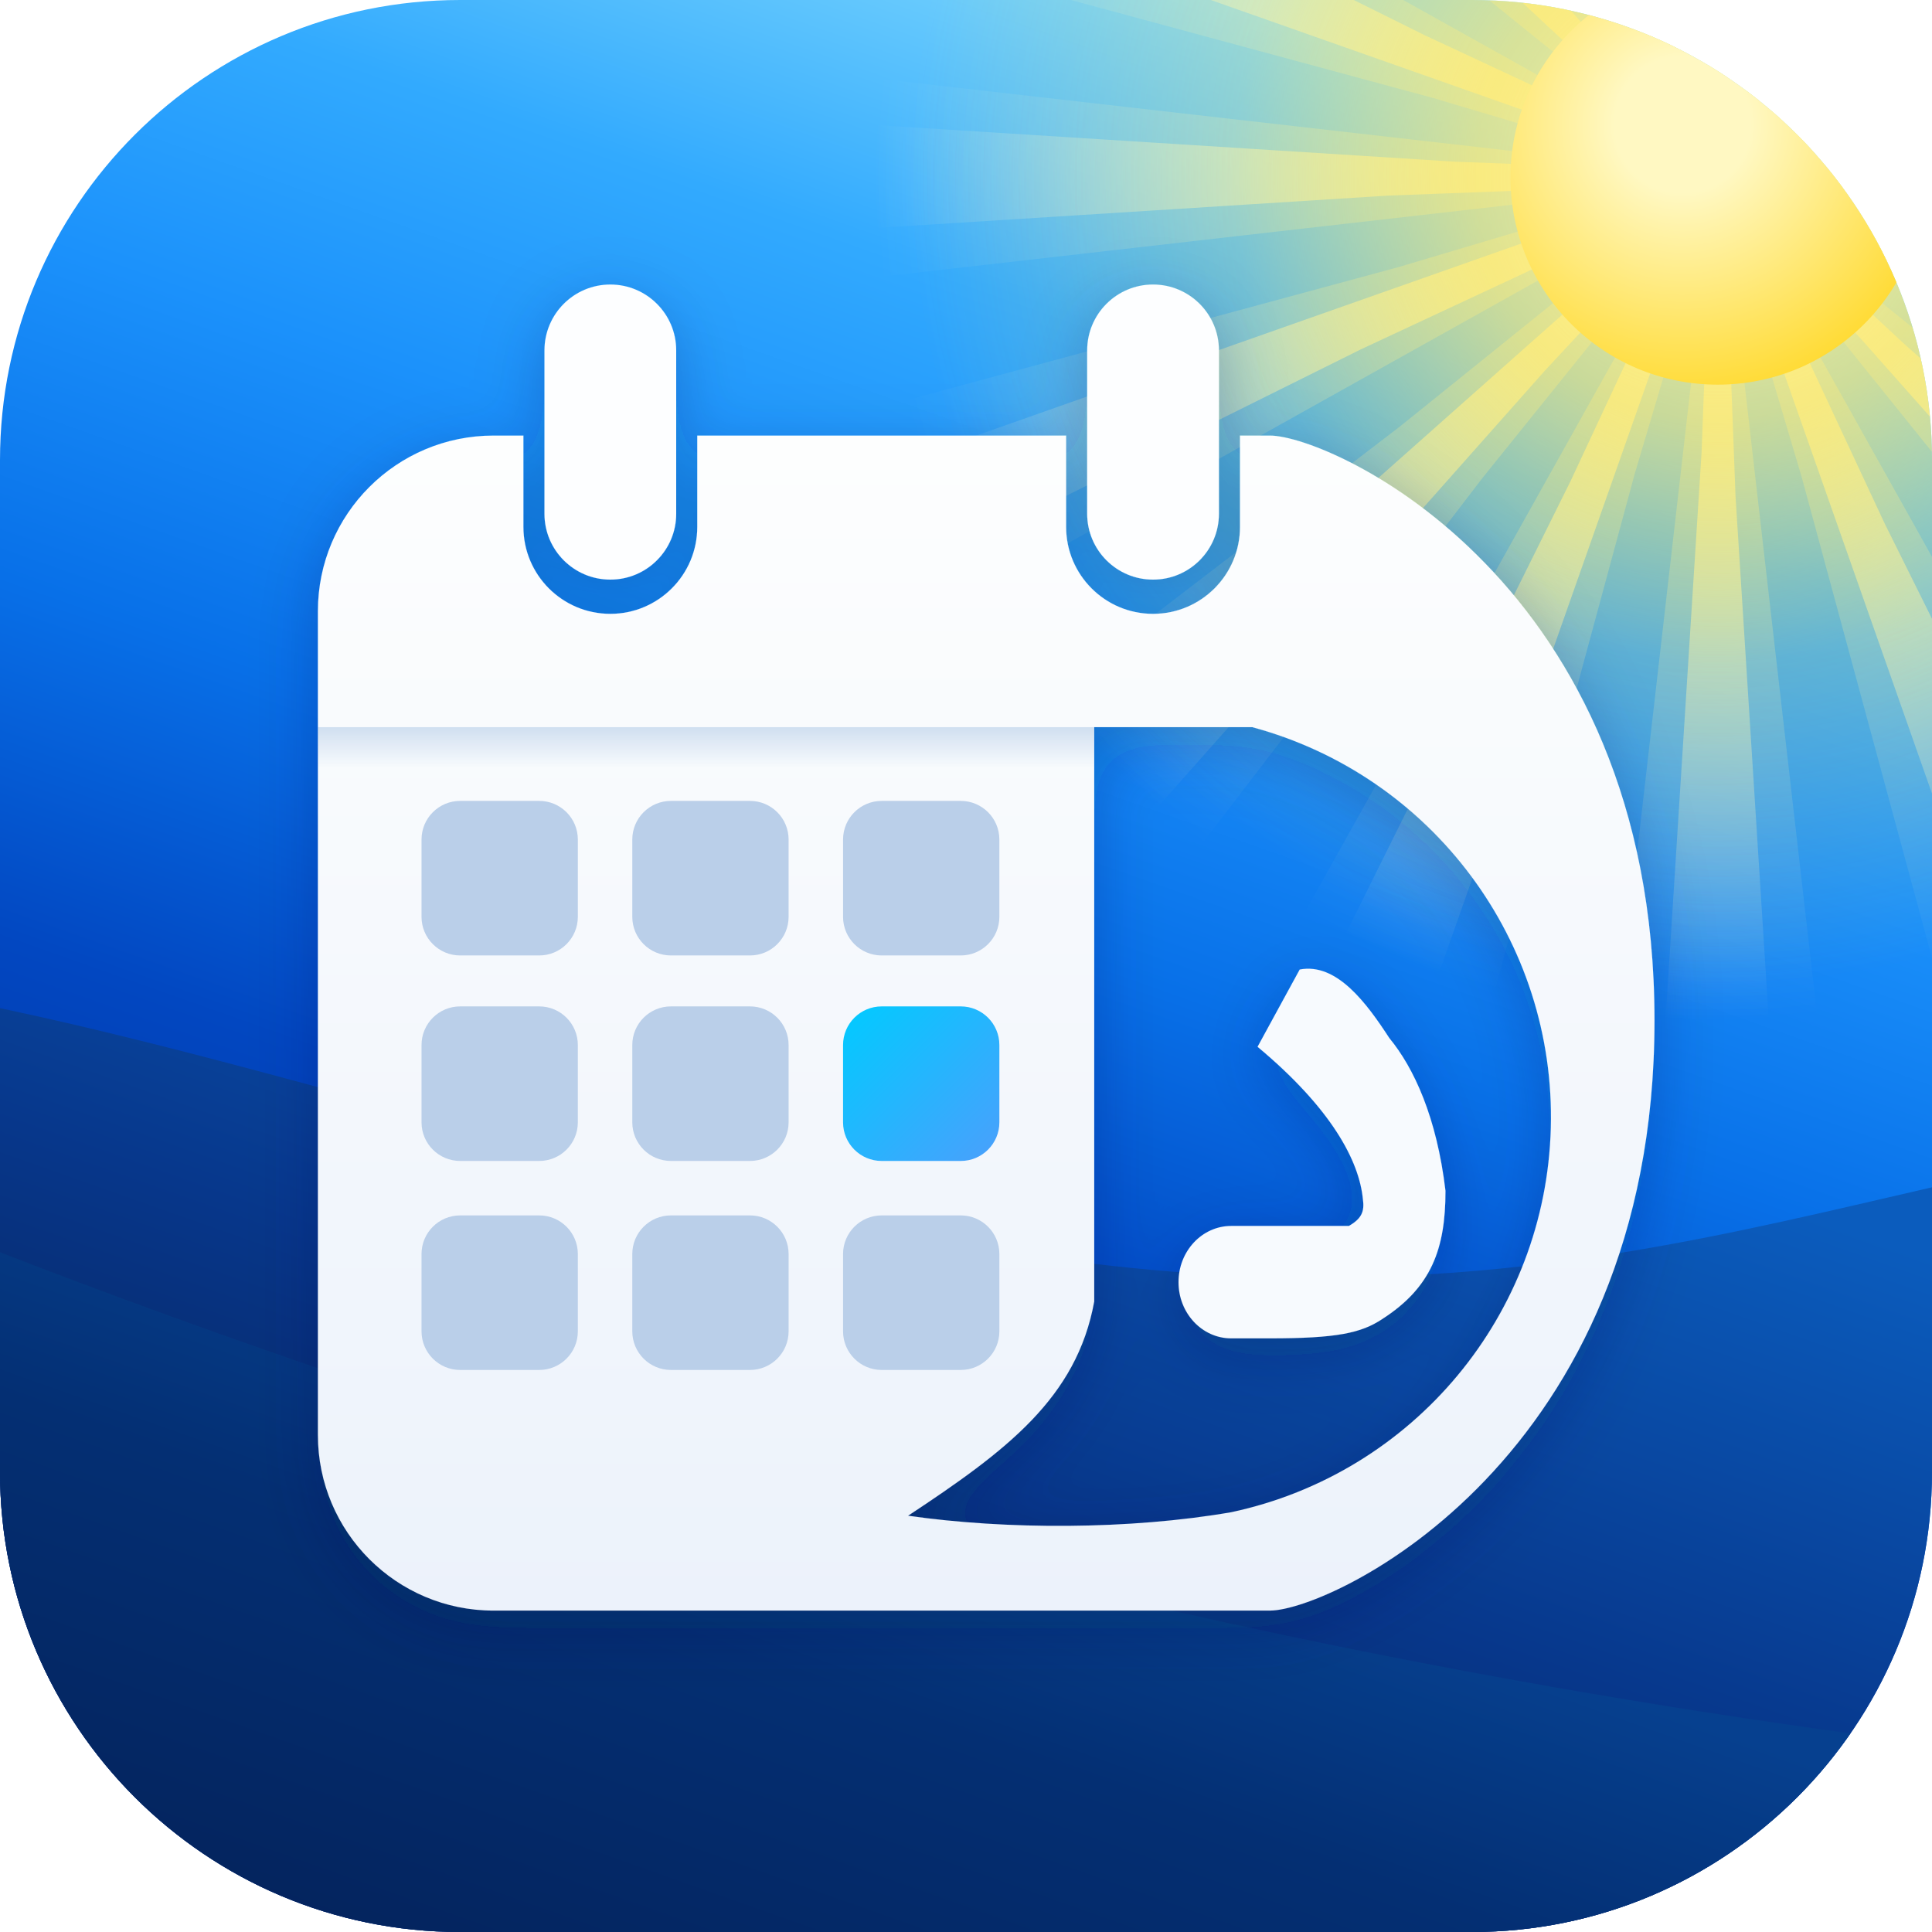
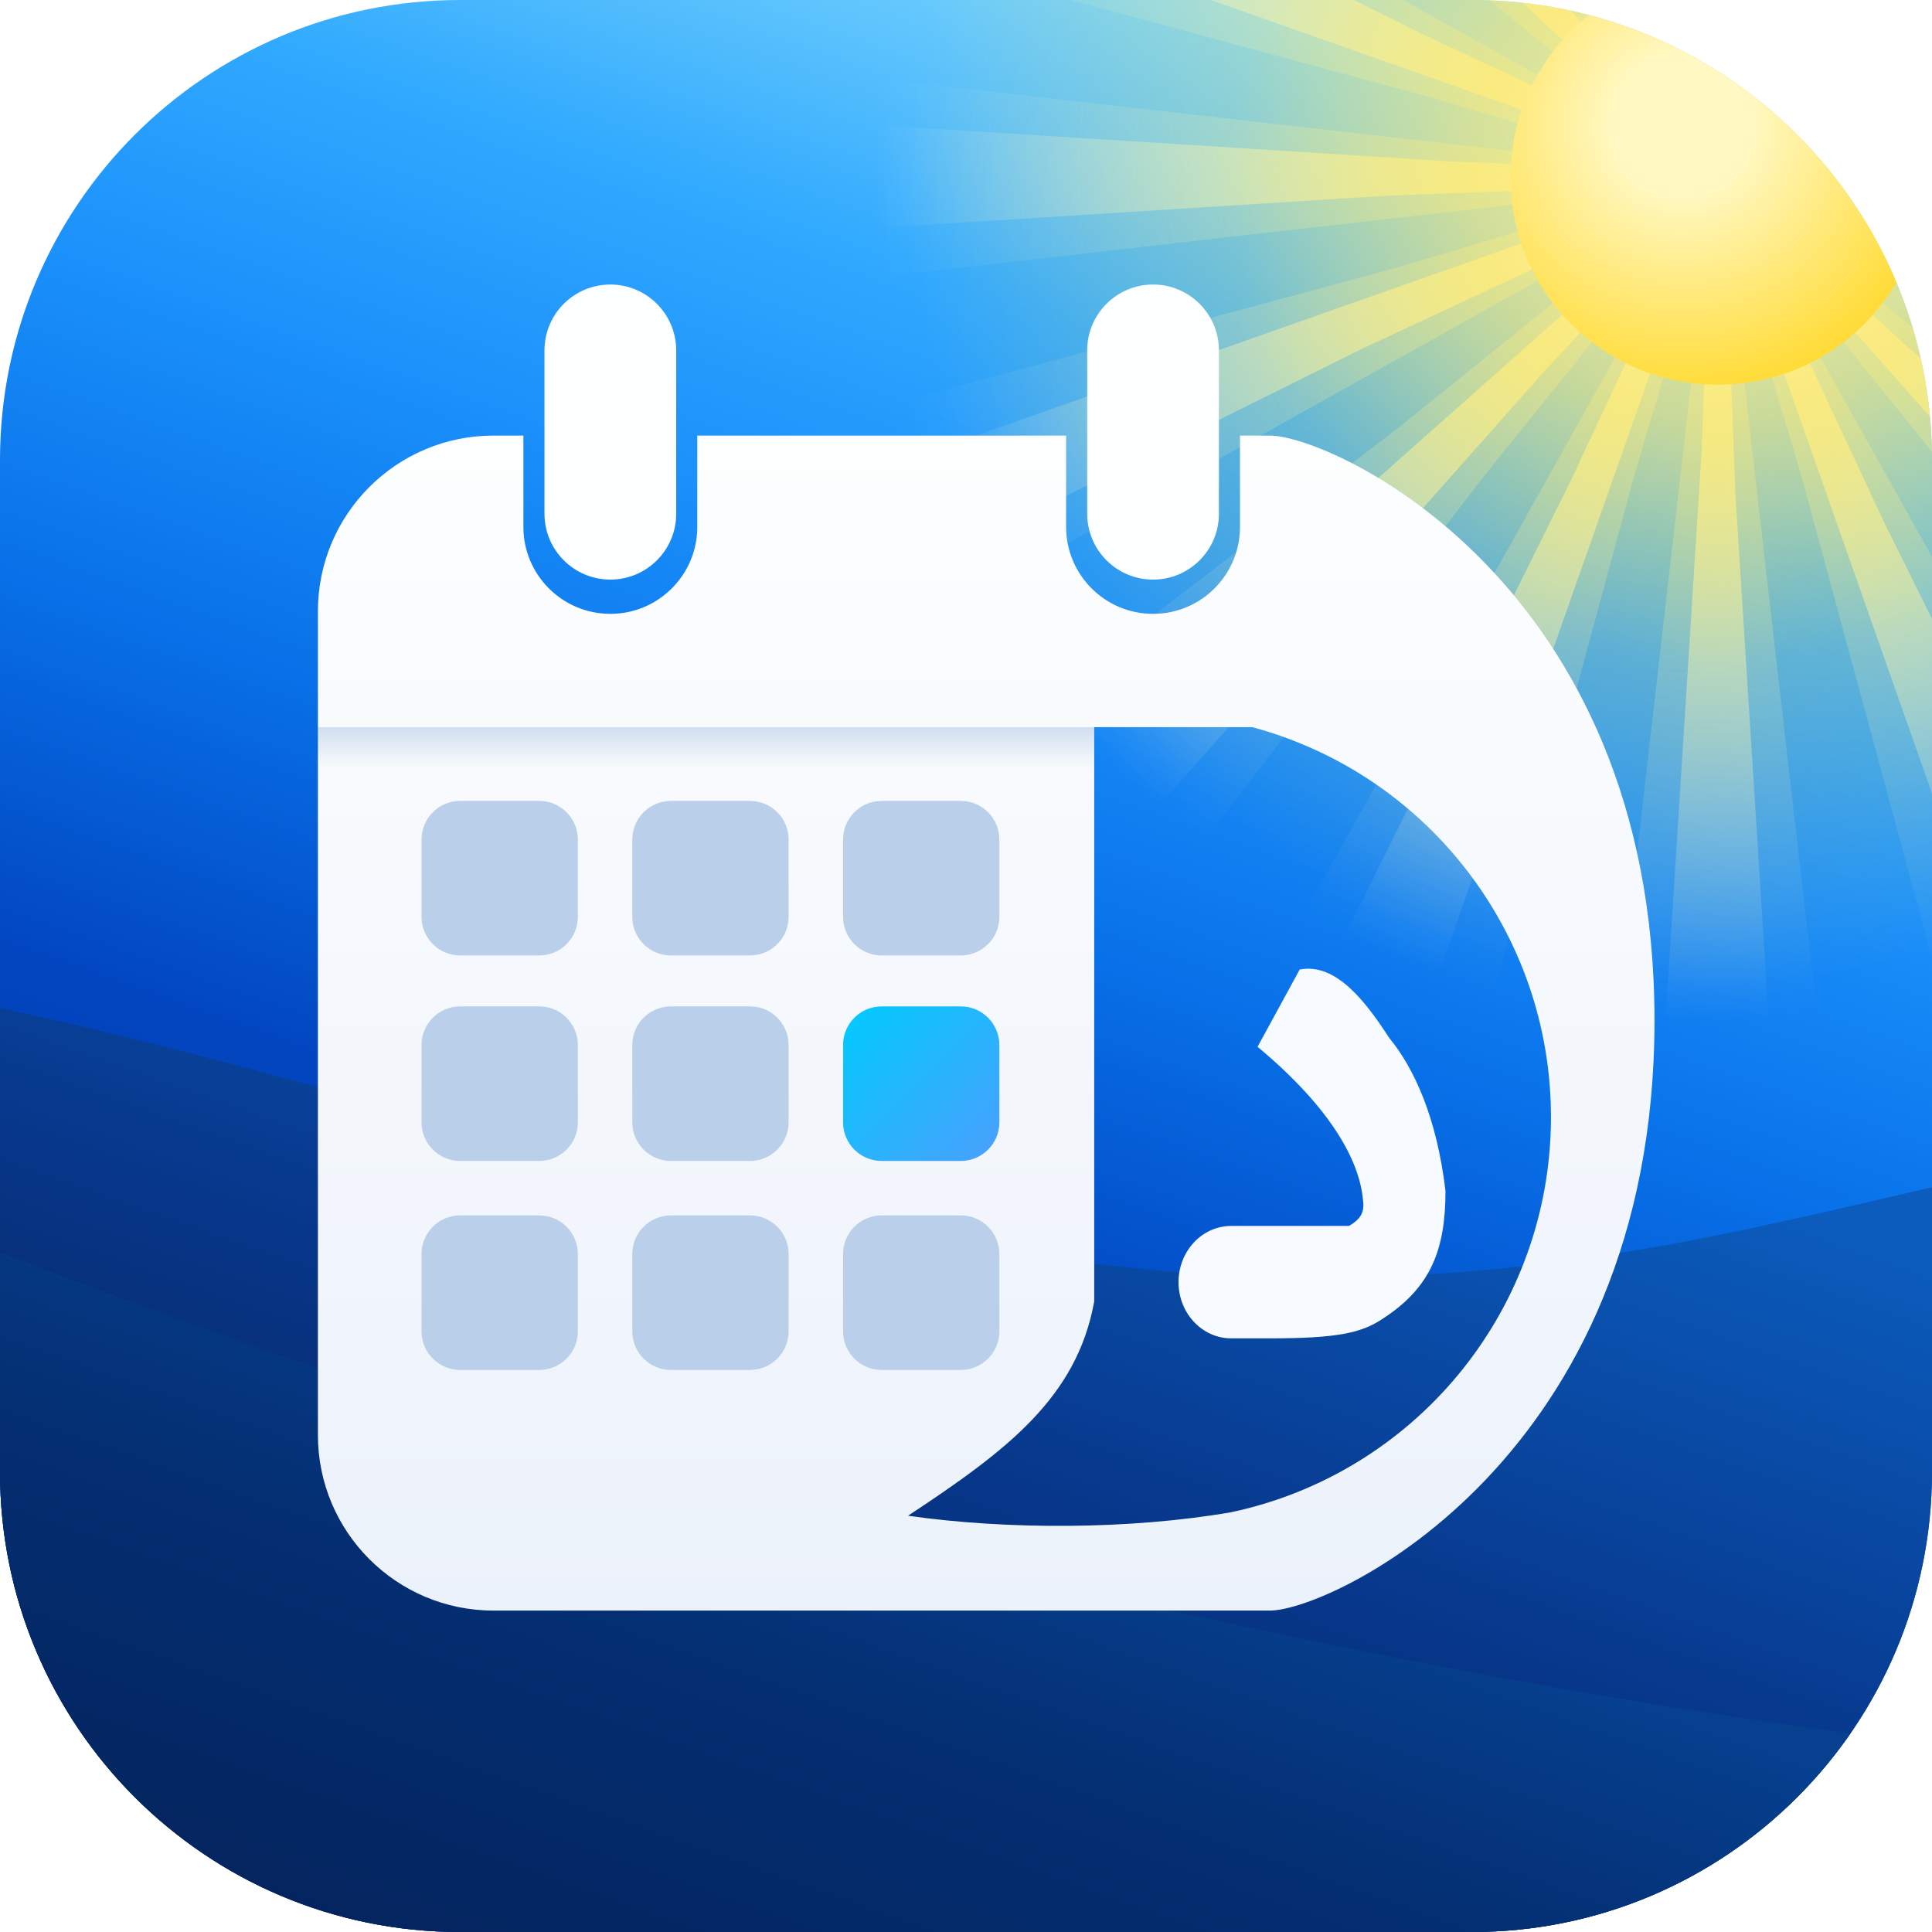
<svg xmlns="http://www.w3.org/2000/svg" viewBox="77 79 1100 1100" width="1024" height="1024" role="img" aria-label="Day — calendar app icon">
  <defs>
    <linearGradient id="sky" x1="763" y1="79" x2="437" y2="1000" gradientUnits="userSpaceOnUse">
      <stop offset="0" stop-color="#7ad5fc" />
      <stop offset=".2" stop-color="#32aafe" />
      <stop offset=".36" stop-color="#1b91fb" />
      <stop offset=".55" stop-color="#0870e8" />
      <stop offset=".75" stop-color="#0247c1" />
      <stop offset="1" stop-color="#012f9c" />
    </linearGradient>
    <linearGradient id="wave1" x1="763" y1="79" x2="437" y2="1000" gradientUnits="userSpaceOnUse">
      <stop offset=".55" stop-color="#0b5cbd" />
      <stop offset=".85" stop-color="#07378b" />
      <stop offset="1" stop-color="#062a6c" />
    </linearGradient>
    <linearGradient id="wave2" x1="763" y1="79" x2="355" y2="1230" gradientUnits="userSpaceOnUse">
      <stop offset=".68" stop-color="#06408f" />
      <stop offset=".8" stop-color="#042f73" />
      <stop offset="1" stop-color="#04235c" />
    </linearGradient>
    <radialGradient id="glow" cx="1055" cy="180" r="460" gradientUnits="userSpaceOnUse">
      <stop offset="0" stop-color="#fff6b4" stop-opacity=".95" />
      <stop offset=".3" stop-color="#ffe870" stop-opacity=".7" />
      <stop offset=".6" stop-color="#ffe45c" stop-opacity=".25" />
      <stop offset="1" stop-color="#ffe45c" stop-opacity="0" />
    </radialGradient>
    <radialGradient id="ray" cx="1055" cy="180" r="480" gradientUnits="userSpaceOnUse">
      <stop offset=".22" stop-color="#fff58c" stop-opacity=".85" />
      <stop offset=".6" stop-color="#fffcc4" stop-opacity=".42" />
      <stop offset="1" stop-color="#fffce0" stop-opacity="0" />
    </radialGradient>
    <radialGradient id="sun" cx="1035" cy="150" r="155" gradientUnits="userSpaceOnUse">
      <stop offset=".25" stop-color="#fff8c2" />
      <stop offset="1" stop-color="#ffdb35" />
    </radialGradient>
    <linearGradient id="paper" x1="0" y1="327" x2="0" y2="996" gradientUnits="userSpaceOnUse">
      <stop offset="0" stop-color="#fdfefe" />
      <stop offset="1" stop-color="#ecf2fb" />
    </linearGradient>
    <linearGradient id="today" x1="557" y1="652" x2="646" y2="741" gradientUnits="userSpaceOnUse">
      <stop offset="0" stop-color="#00cbff" />
      <stop offset="1" stop-color="#4b9ffc" />
    </linearGradient>
    <linearGradient id="seam" x1="0" y1="493" x2="0" y2="516" gradientUnits="userSpaceOnUse">
      <stop offset="0" stop-color="#2b6ec0" stop-opacity=".2" />
      <stop offset="1" stop-color="#2b6ec0" stop-opacity="0" />
    </linearGradient>
    <clipPath id="frame">
      <rect x="77" y="79" width="1100" height="1100" rx="262" />
    </clipPath>
-     <filter id="lift" x="-8%" y="-8%" width="120%" height="120%">
-       <feDropShadow dx="0" dy="10" stdDeviation="18" flood-color="#012858" flood-opacity=".25" />
-     </filter>
  </defs>
  <g clip-path="url(#frame)">
    <rect x="77" y="79" width="1100" height="1100" fill="url(#sky)" />
    <path d="M77 653C300 700 560 800 800 806c150 4 260-24 377-51v424H77Z" fill="url(#wave1)" />
    <path d="M77 792c243 94 623 220 1100 280v107H77Z" fill="url(#wave2)" />
    <circle cx="1055" cy="180" r="240" fill="none" stroke="url(#ray)" stroke-width="480" stroke-opacity=".45" stroke-dasharray="58.4 35.8" stroke-dashoffset="29" />
    <circle cx="1055" cy="180" r="240" fill="none" stroke="url(#ray)" stroke-width="480" stroke-opacity="1" stroke-dasharray="28.3 66.0" stroke-dashoffset="14" />
    <circle cx="1055" cy="180" r="460" fill="url(#glow)" />
    <circle cx="1055" cy="180" r="118" fill="url(#sun)" />
-     <g filter="url(#lift)">
+     <g>
      <path fill="url(#paper)" fill-rule="evenodd" d="M358 327h442c35 0 219 83 219 333s-184 336-219 336H358a100 100 0 0 1-100-100V427a100 100 0 0 1 100-100ZM700 493h90a230 230 0 0 1-12 447c-58 10-128 10-184 2C650 905 690 875 700 820ZM375 327v52a49.5 49.5 0 0 0 99 0v-52Zm309 0v52a49.5 49.5 0 0 0 99 0v-52Z" />
      <rect x="387" y="241" width="75" height="168" rx="37.5" fill="#fdfeff" />
      <rect x="696" y="241" width="75" height="168" rx="37.5" fill="#fdfeff" />
      <path fill="#f7fafe" d="M817 631c21-4 38 19 51 39 14 17 27 45 32 87 0 33-8 55-36 73-12 8-26 11-64 11h-22a30 32 0 0 1 0-64h67c7-4 9-8 8-15-2-22-18-52-60-87Z" />
    </g>
    <rect x="258" y="493" width="442" height="23" fill="url(#seam)" />
    <g fill="#bacfe9">
      <rect x="317" y="535" width="89" height="88" rx="22" />
      <rect x="437" y="535" width="89" height="88" rx="22" />
      <rect x="557" y="535" width="89" height="88" rx="22" />
      <rect x="317" y="652" width="89" height="88" rx="22" />
      <rect x="437" y="652" width="89" height="88" rx="22" />
      <rect x="317" y="771" width="89" height="88" rx="22" />
      <rect x="437" y="771" width="89" height="88" rx="22" />
      <rect x="557" y="771" width="89" height="88" rx="22" />
    </g>
    <rect x="557" y="652" width="89" height="88" rx="22" fill="url(#today)" />
  </g>
</svg>
